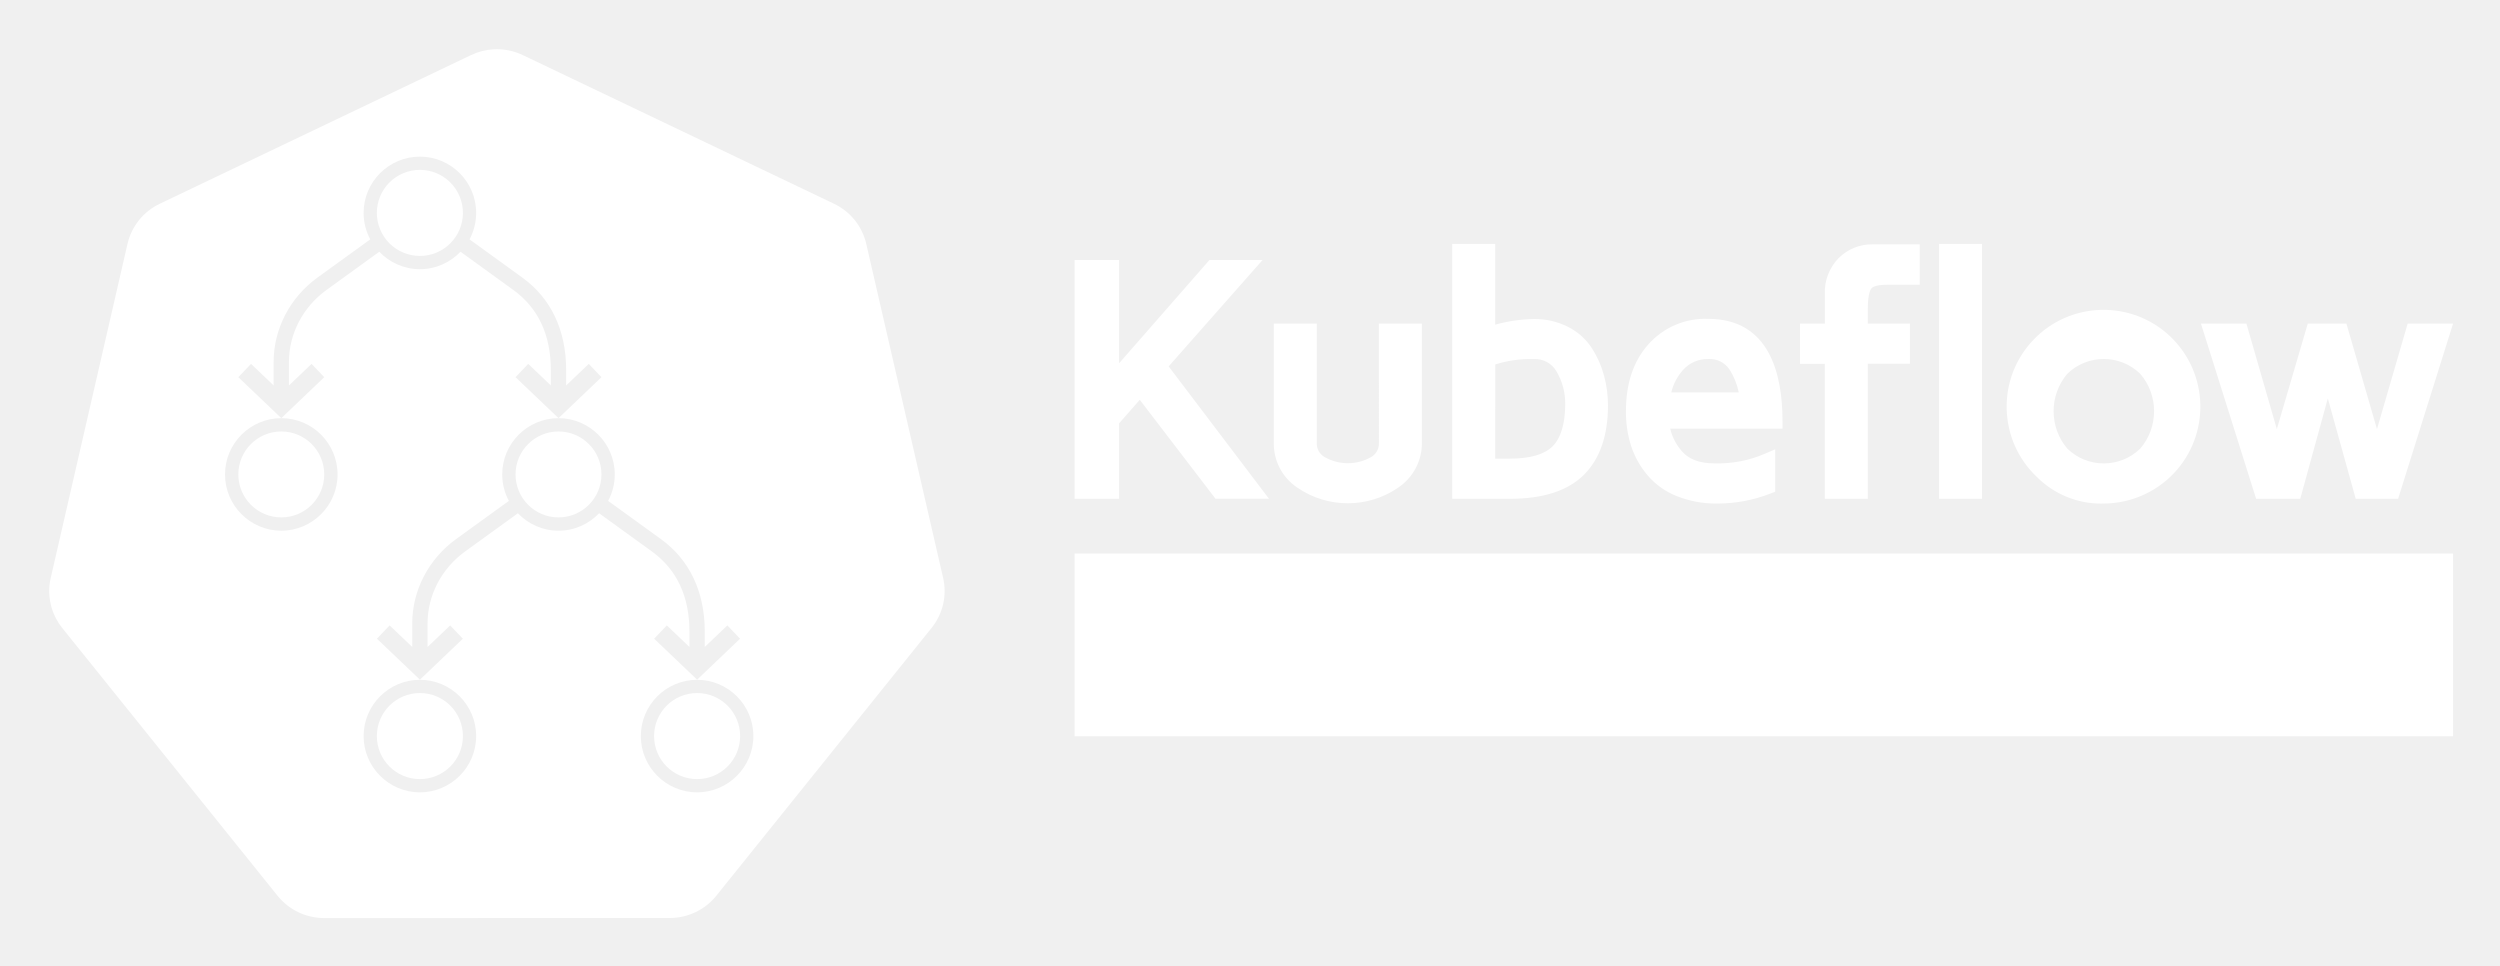
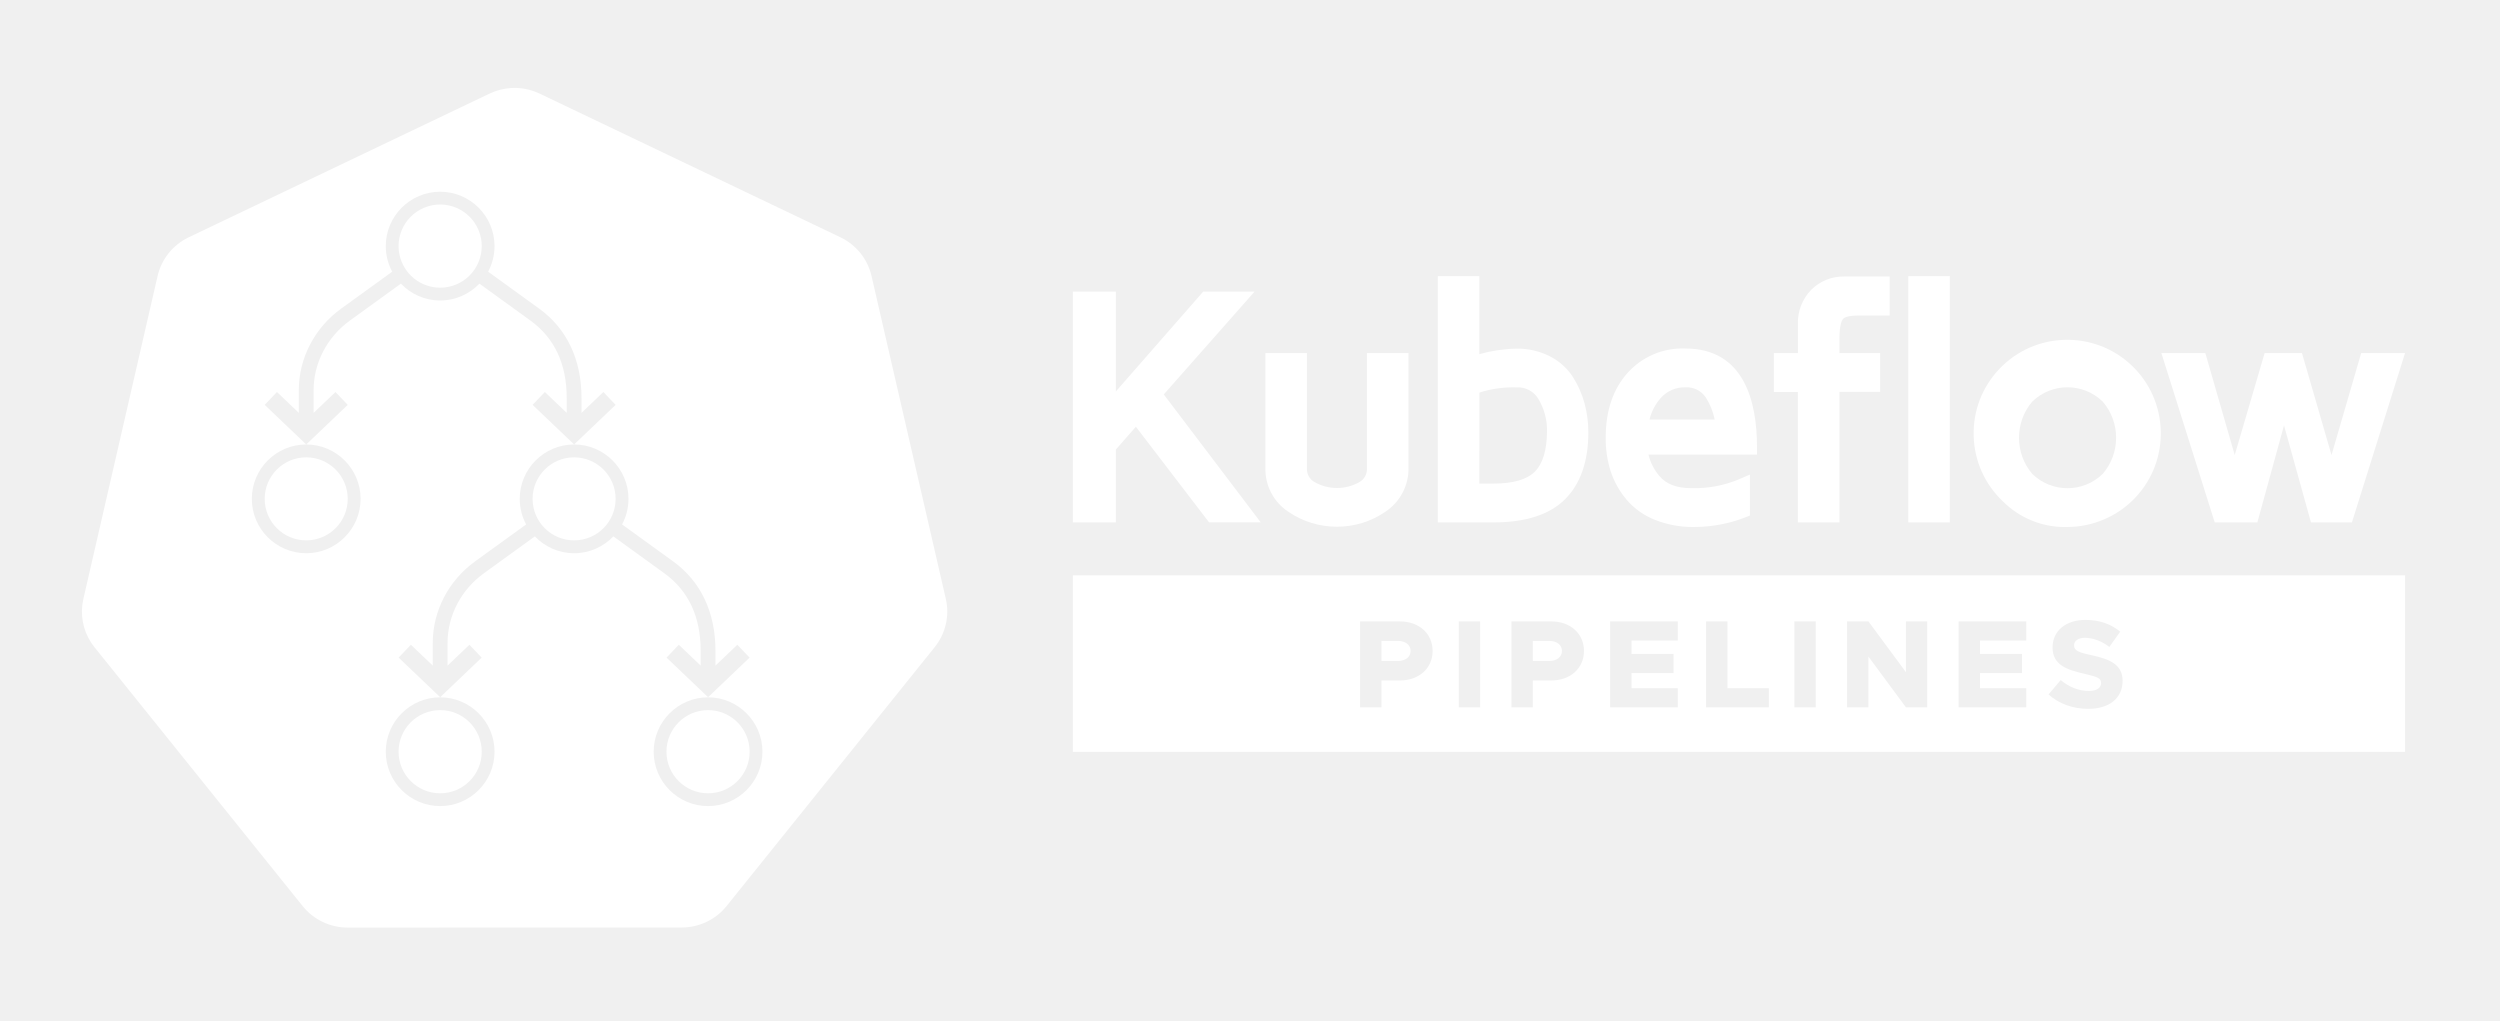
- <svg xmlns="http://www.w3.org/2000/svg" role="img" viewBox="11.48 13.48 807.04 311.54">
+ <svg xmlns="http://www.w3.org/2000/svg" id="Layer_1" data-name="Layer 1" viewBox="0 0 835.087 340.972">
  <defs>
-     <style>.cls-1{fill:#fff}</style>
+     <style>
+       .cls-1 {
+         fill: #fff;
+       }
+     </style>
  </defs>
-   <path d="M456.611 156.565c.053 1.82-.893 3.52-2.459 4.432-4.659 2.691-10.446 2.691-15.115-.006-1.584-.904-2.535-2.601-2.481-4.501v-38.55h-13.868v38.223c-.171 5.974 2.704 11.505 7.654 14.771 4.857 3.342 10.547 5.012 16.232 5.011 5.67 0 11.334-1.662 16.154-4.979 4.96-3.248 7.929-8.948 7.751-14.796v-38.229h-13.868l.001 38.625zm68.779-30.657c-1.913-2.945-4.583-5.334-7.712-6.903-3.448-1.747-7.298-2.62-11.179-2.543-4.192.088-8.332.703-12.351 1.83V92.229h-13.868v82.275h18.458c.048.001.094.001.142.001 10.7 0 18.737-2.599 23.886-7.724 5.173-5.149 7.795-12.677 7.795-22.369.008-3.255-.416-6.498-1.26-9.638-.839-3.136-2.152-6.114-3.911-8.867zm-26.502 35.628h-4.738l.028-30.402c3.954-1.261 8.061-1.846 12.228-1.737l.103.002.103-.006c2.985-.159 5.773 1.337 7.294 3.923 1.932 3.242 2.918 6.951 2.852 10.749-.048 6.295-1.416 10.832-4.068 13.483-2.645 2.646-7.288 3.987-13.801 3.987zM419.066 97.403h-17.151l-29.172 33.346V97.403h-14.366v77.101h14.366v-24.356l6.677-7.603 24.449 31.942h17.259l-32.386-42.732 30.324-34.352zm167.834 51.888c-.008-14.999-4.185-32.877-23.94-32.876-7.398-.293-14.453 2.713-19.374 8.235-4.79 5.376-7.221 12.594-7.224 21.458-.054 3.812.494 7.588 1.639 11.265 1.148 3.493 2.93 6.688 5.307 9.511 2.553 2.994 5.84 5.335 9.501 6.766 4.035 1.587 8.269 2.389 12.56 2.389.256 0 .513-.002.77-.009 5.756-.032 11.394-1.102 16.758-3.179l1.643-.636v-13.694l-3.583 1.535c-4.973 2.128-10.465 3.154-15.946 3.007h-.049c-4.904 0-8.393-1.327-10.683-4.077-1.773-2.083-3.003-4.509-3.627-7.123h36.252l-.001-2.573zm-35.907-9.143c.652-2.679 1.958-5.188 3.801-7.249 2.045-2.276 4.946-3.566 8.031-3.517l.08.001.08-.004c2.732-.143 5.249 1.122 6.749 3.299 1.477 2.276 2.507 4.819 3.035 7.471H550.993zM788.715 117.94l-9.909 34.067-9.868-34.067h-12.47l-9.993 34.054-9.818-34.054h-14.68l17.818 56.564h14.243l8.901-32.413 9.007 32.413h13.676l17.747-56.564h-14.654zm-76.668 4.128c-12.513-11.865-32.344-11.338-44.208 1.175-5.747 6.061-8.791 13.997-8.569 22.347.222 8.336 3.671 16.088 9.714 21.833 5.476 5.514 12.981 8.625 20.66 8.625.318 0 .639-.006.958-.016 8.516-.02 16.761-3.576 22.62-9.755 11.864-12.513 11.337-32.344-1.175-44.209zm-9.653 36.214c-6.516 6.392-17.044 6.392-23.56.005-5.888-6.896-5.888-17.233 0-24.128 6.516-6.388 17.045-6.387 23.56.005 5.944 6.892 5.944 17.227 0 24.119zM637.438 92.229h13.868v82.275h-13.868zm-32.419 4.566c-3.014 3.086-4.633 7.326-4.444 11.519v9.625h-8.035v12.995l8.019.016v43.553h13.884v-43.596h13.595v-12.968h-13.595v-4.917c0-4.493.806-6.004 1.153-6.445.216-.275 1.216-1.172 5.002-1.172h10.606V92.358l-15.142.001c-4.084-.098-8.119 1.514-11.043 4.437z" class="cls-1" />
-   <path d="M358.377 192.171H803.37v58.987H358.377z" class="cls-1" />
-   <path d="M454.312 207.576h13.327c6.351 0 10.904 4.052 10.904 9.859 0 5.808-4.553 9.86-10.904 9.86h-6.183v8.983h-7.144v-28.701zm12.7 13.201c2.465 0 4.178-1.336 4.178-3.343 0-2.005-1.713-3.341-4.178-3.341h-5.556v6.684h5.556zm20.267-13.201h7.144v28.701h-7.144v-28.701zm17.591 0h13.327c6.351 0 10.904 4.052 10.904 9.859 0 5.808-4.553 9.86-10.904 9.86h-6.183v8.983h-7.144v-28.701zm12.7 13.201c2.465 0 4.178-1.336 4.178-3.343 0-2.005-1.713-3.341-4.178-3.341h-5.556v6.684h5.556zm27.41-6.81v4.47h14.037v6.393h-14.037v5.055h15.458v6.392h-22.602v-28.701h22.602v6.392h-15.458zm45.876 15.918v6.392h-20.972v-28.701h7.144v22.31h13.828zm8.527-22.31h7.144v28.701h-7.144v-28.701zm17.591 0h7.144l12.534 16.962v-16.962h7.102v28.701h-7.102l-12.534-16.962v16.962h-7.144v-28.701zm44.413 6.392v4.47h14.037v6.393h-14.037v5.055h15.458v6.392h-22.602v-28.701h22.602v6.392h-15.458zm22.897 18.006l4.053-4.804c2.799 2.298 5.933 3.634 9.442 3.634 2.674 0 4.052-1.086 4.052-2.632 0-1.713-1.336-2.089-5.514-3.091-6.141-1.379-10.695-3.05-10.695-8.816 0-5.514 4.428-9.191 10.946-9.191 4.847 0 8.606 1.421 11.656 3.927l-3.635 5.097c-2.632-2.005-5.514-3.05-8.188-3.05-2.299 0-3.593 1.087-3.593 2.507 0 1.755 1.378 2.339 5.64 3.259 6.434 1.378 10.569 3.217 10.569 8.606 0 5.765-4.386 9.358-11.489 9.358-5.097 0-9.734-1.671-13.244-4.805z" class="cls-1" />
  <g>
-     <path d="M31.553 216.186l69.554 86.489c3.647 4.533 9.176 7.172 15.023 7.171l111.544-.024c5.845.004 11.374-2.631 15.024-7.159l69.529-86.501c3.646-4.533 5.012-10.466 3.713-16.119L291.116 92.175c-1.305-5.65-5.131-10.403-10.397-12.917L180.217 31.254c-2.902-1.386-6.109-2.027-9.326-1.863-2.553.134-5.053.771-7.354 1.875L63.036 79.27c-5.269 2.516-9.095 7.275-10.397 12.929L27.852 200.055c-1.16 5.023-.22 10.297 2.605 14.622a19.063 19.063 0 0 0 1.096 1.51zm115.474 53.074c-10.016 0-18.165-8.149-18.165-18.165s8.149-18.165 18.165-18.165 18.165 8.149 18.165 18.165-8.149 18.165-18.165 18.165zm89.487 0c-10.016 0-18.165-8.149-18.165-18.165s8.149-18.165 18.165-18.165c10.016 0 18.165 8.149 18.165 18.165s-8.149 18.165-18.165 18.165zm-11.668-81.744c9.251 6.695 14.141 17.017 14.141 29.848v4.971l7.3-6.963 4.095 4.294-13.863 13.225-13.873-13.226 4.095-4.295 7.301 6.962v-4.969c0-11.339-4.07-20.034-12.096-25.842l-17.064-12.349c-3.309 3.459-7.958 5.627-13.111 5.627-5.153 0-9.802-2.167-13.111-5.626l-17.064 12.348c-7.574 5.481-12.096 14.152-12.096 23.196v7.619l7.301-6.964 4.095 4.294-13.863 13.225-13.873-13.226 4.095-4.295 7.301 6.961v-7.614c0-10.625 5.287-20.794 14.141-27.202l17.052-12.339c-1.364-2.548-2.143-5.455-2.143-8.541 0-10.016 8.149-18.165 18.165-18.165 10.016 0 18.165 8.149 18.165 18.165 0 3.086-.779 5.993-2.142 8.541l17.052 12.34zM92.512 130.944l7.301 6.961v-7.614c0-10.624 5.287-20.793 14.141-27.201l17.051-12.339c-1.364-2.548-2.143-5.455-2.143-8.542 0-10.016 8.149-18.165 18.165-18.165 10.016 0 18.165 8.149 18.165 18.165 0 3.086-.779 5.993-2.142 8.541l17.053 12.341c9.251 6.695 14.141 17.017 14.141 29.848v4.971l7.3-6.963 4.095 4.294-13.863 13.225-13.873-13.226 4.095-4.295 7.301 6.962v-4.968c0-11.339-4.07-20.034-12.096-25.842l-17.065-12.349c-3.309 3.459-7.958 5.627-13.111 5.627-5.153 0-9.801-2.167-13.11-5.625l-17.063 12.348c-7.574 5.481-12.096 14.152-12.096 23.195v7.619l7.301-6.964 4.095 4.294-13.863 13.225-13.873-13.226 4.095-4.295zm9.773 17.527c10.016 0 18.165 8.149 18.165 18.165s-8.149 18.165-18.165 18.165c-10.016 0-18.165-8.149-18.165-18.165s8.149-18.165 18.165-18.165z" class="cls-1" />
-     <circle cx="191.772" cy="166.636" r="13.867" class="cls-1" />
-     <path d="M102.285 180.502c7.658 0 13.867-6.208 13.867-13.867s-6.208-13.867-13.867-13.867-13.867 6.208-13.867 13.867 6.208 13.867 13.867 13.867z" class="cls-1" />
-     <circle cx="147.027" cy="82.208" r="13.891" class="cls-1" transform="rotate(-22.5 147.027 82.208)" />
-     <circle cx="236.515" cy="251.096" r="13.891" class="cls-1" />
-     <circle cx="147.027" cy="251.096" r="13.891" class="cls-1" />
+     <g>
+       <path class="cls-1" d="M456.611,156.565c.053,1.82-.893,3.52-2.459,4.432-4.659,2.691-10.446,2.691-15.115-.006-1.584-.904-2.535-2.601-2.481-4.501v-38.55h-13.868v38.223c-.171,5.974,2.704,11.505,7.654,14.771,4.857,3.342,10.547,5.012,16.232,5.011,5.67,0,11.334-1.662,16.154-4.979,4.96-3.248,7.929-8.948,7.751-14.796v-38.229h-13.868l.001,38.625Z" />
+       <path class="cls-1" d="M525.39,125.908c-1.913-2.945-4.583-5.334-7.712-6.903-3.448-1.747-7.298-2.62-11.179-2.543-4.192.088-8.332.703-12.351,1.83v-26.063h-13.868v82.275h18.458c.048.001.094.001.142.001,10.7,0,18.737-2.599,23.886-7.724,5.173-5.149,7.795-12.677,7.795-22.369.008-3.255-.416-6.498-1.26-9.638-.839-3.136-2.152-6.114-3.911-8.867ZM498.888,161.536h-4.738l.028-30.402c3.954-1.261,8.061-1.846,12.228-1.737l.103.002.103-.006c2.985-.159,5.773,1.337,7.294,3.923,1.932,3.242,2.918,6.951,2.852,10.749-.048,6.295-1.416,10.832-4.068,13.483-2.645,2.646-7.288,3.987-13.801,3.987Z" />
+       <polygon class="cls-1" points="419.066 97.403 401.915 97.403 372.743 130.749 372.743 97.403 358.377 97.403 358.377 174.504 372.743 174.504 372.743 150.148 379.42 142.545 403.869 174.487 421.128 174.487 388.742 131.755 419.066 97.403" />
+       <path class="cls-1" d="M586.9,149.291c-.008-14.999-4.185-32.878-23.94-32.876-7.398-.293-14.453,2.713-19.374,8.235-4.79,5.376-7.221,12.594-7.224,21.458-.054,3.812.494,7.588,1.639,11.265,1.148,3.493,2.93,6.688,5.307,9.511,2.553,2.994,5.84,5.335,9.501,6.766,4.035,1.587,8.269,2.389,12.56,2.389.256,0,.513-.002.77-.009,5.756-.032,11.394-1.102,16.758-3.179l1.643-.636v-13.694l-3.583,1.535c-4.973,2.128-10.465,3.154-15.946,3.007h-.049c-4.904,0-8.393-1.327-10.683-4.077-1.773-2.083-3.003-4.509-3.627-7.123h36.252l-.001-2.573ZM550.993,140.148c.652-2.679,1.958-5.188,3.801-7.249,2.045-2.276,4.946-3.566,8.031-3.517l.08.001.08-.004c2.732-.143,5.249,1.122,6.749,3.299,1.477,2.276,2.507,4.819,3.035,7.471h-21.777Z" />
+       <polygon class="cls-1" points="788.715 117.94 778.806 152.007 768.938 117.94 756.468 117.94 746.475 151.994 736.657 117.94 721.977 117.94 739.795 174.504 754.038 174.504 762.939 142.091 771.946 174.504 785.622 174.504 803.369 117.94 788.715 117.94" />
+       <path class="cls-1" d="M712.047,122.068c-12.513-11.865-32.344-11.338-44.208,1.175-5.747,6.061-8.791,13.997-8.569,22.347.222,8.336,3.671,16.089,9.714,21.833,5.476,5.514,12.981,8.625,20.66,8.625.318,0,.639-.006.958-.016,8.516-.02,16.761-3.576,22.62-9.755,11.864-12.513,11.337-32.344-1.175-44.209ZM702.394,158.282c-6.516,6.392-17.044,6.392-23.56.005-5.888-6.896-5.888-17.233,0-24.128,6.516-6.388,17.045-6.387,23.56.005,5.944,6.892,5.944,17.227,0,24.119Z" />
+       <rect class="cls-1" x="637.438" y="92.229" width="13.868" height="82.275" />
+       <path class="cls-1" d="M605.019,96.795c-3.014,3.086-4.633,7.326-4.444,11.519v9.625h-8.035v12.995l8.019.016v43.553h13.884v-43.596h13.595v-12.968h-13.595v-4.917c0-4.493.806-6.004,1.153-6.445.216-.275,1.216-1.172,5.002-1.172h10.606v-13.048l-15.142.001c-4.084-.098-8.119,1.514-11.043,4.437Z" />
+     </g>
+     <g>
+       <path class="cls-1" d="M467.013,214.093h-5.556v6.684h5.556c2.465,0,4.178-1.336,4.178-3.343,0-2.005-1.713-3.341-4.178-3.341Z" />
+       <path class="cls-1" d="M517.572,214.093h-5.556v6.684h5.556c2.465,0,4.178-1.336,4.178-3.343,0-2.005-1.713-3.341-4.178-3.341Z" />
+       <path class="cls-1" d="M358.377,192.171v58.987h444.993v-58.987h-444.993ZM467.639,227.295h-6.183v8.983h-7.144v-28.701h13.327c6.351,0,10.904,4.052,10.904,9.859,0,5.808-4.553,9.86-10.904,9.86ZM494.424,236.277h-7.144v-28.701h7.144v28.701ZM518.198,227.295h-6.183v8.983h-7.144v-28.701h13.327c6.351,0,10.904,4.052,10.904,9.859,0,5.808-4.553,9.86-10.904,9.86ZM560.44,213.968h-15.458v4.47h14.037v6.393h-14.037v5.055h15.458v6.392h-22.602v-28.701h22.602v6.392ZM590.858,236.277h-20.972v-28.701h7.144v22.31h13.828v6.392ZM606.529,236.277h-7.144v-28.701h7.144v28.701ZM643.756,236.277h-7.102l-12.534-16.962v16.962h-7.144v-28.701h7.144l12.534,16.962v-16.962h7.102v28.701ZM676.848,213.968h-15.458v4.47h14.037v6.393h-14.037v5.055h15.458v6.392h-22.602v-28.701h22.602v6.392ZM697.531,236.778c-5.097,0-9.734-1.671-13.244-4.805l4.053-4.804c2.799,2.298,5.933,3.634,9.442,3.634,2.674,0,4.052-1.086,4.052-2.632,0-1.713-1.336-2.089-5.514-3.091-6.141-1.379-10.695-3.05-10.695-8.816,0-5.514,4.428-9.191,10.946-9.191,4.847,0,8.606,1.421,11.656,3.927l-3.635,5.097c-2.632-2.005-5.514-3.05-8.188-3.05-2.299,0-3.593,1.087-3.593,2.507,0,1.755,1.378,2.339,5.64,3.259,6.434,1.378,10.57,3.217,10.57,8.606,0,5.765-4.386,9.358-11.489,9.358Z" />
+     </g>
+   </g>
+   <g>
+     <path class="cls-1" d="M31.553,216.186l69.554,86.489c3.647,4.533,9.176,7.172,15.023,7.171l111.544-.024c5.845.004,11.374-2.631,15.024-7.159l69.529-86.501c3.646-4.533,5.012-10.466,3.713-16.119l-24.824-107.867c-1.305-5.65-5.131-10.403-10.397-12.917l-100.502-48.005c-2.902-1.386-6.109-2.027-9.326-1.863-2.553.134-5.053.771-7.354,1.875l-100.502,48.005c-5.269,2.516-9.095,7.275-10.397,12.929l-24.788,107.855c-1.16,5.023-.22,10.297,2.605,14.622.34.521.706,1.024,1.096,1.51ZM147.027,269.261c-10.016,0-18.165-8.149-18.165-18.165s8.149-18.165,18.165-18.165,18.165,8.149,18.165,18.165-8.149,18.165-18.165,18.165ZM236.515,269.261c-10.016,0-18.165-8.149-18.165-18.165s8.149-18.165,18.165-18.165c10.016,0,18.165,8.149,18.165,18.165s-8.149,18.165-18.165,18.165ZM224.847,187.517c9.251,6.695,14.141,17.016,14.141,29.848v4.971l7.3-6.963,4.095,4.294-13.863,13.225-13.873-13.226,4.095-4.295,7.301,6.962v-4.969c0-11.34-4.07-20.034-12.096-25.842l-17.064-12.349c-3.309,3.459-7.958,5.627-13.111,5.627-5.153,0-9.802-2.167-13.111-5.626l-17.064,12.348c-7.574,5.481-12.096,14.152-12.096,23.196v7.619l7.301-6.964,4.095,4.294-13.863,13.225-13.873-13.226,4.095-4.295,7.301,6.961v-7.614c0-10.625,5.287-20.794,14.141-27.202l17.052-12.339c-1.364-2.548-2.143-5.455-2.143-8.542,0-10.016,8.149-18.165,18.165-18.165,10.016,0,18.165,8.149,18.165,18.165,0,3.086-.779,5.993-2.142,8.541l17.052,12.34ZM92.512,130.944l7.301,6.961v-7.614c0-10.624,5.287-20.793,14.141-27.201l17.051-12.339c-1.364-2.548-2.143-5.455-2.143-8.542,0-10.016,8.149-18.165,18.165-18.165,10.016,0,18.165,8.149,18.165,18.165,0,3.086-.779,5.993-2.142,8.541l17.053,12.341c9.251,6.695,14.141,17.016,14.141,29.848v4.971l7.3-6.963,4.095,4.294-13.863,13.225-13.873-13.226,4.095-4.295,7.301,6.962v-4.968c0-11.34-4.07-20.034-12.096-25.842l-17.065-12.349c-3.309,3.459-7.958,5.627-13.112,5.627-5.153,0-9.801-2.167-13.11-5.626l-17.063,12.348c-7.574,5.481-12.096,14.152-12.096,23.195v7.619l7.301-6.964,4.095,4.294-13.863,13.225-13.873-13.226,4.095-4.295ZM102.285,148.47c10.016,0,18.165,8.149,18.165,18.165s-8.149,18.165-18.165,18.165c-10.016,0-18.165-8.149-18.165-18.165s8.149-18.165,18.165-18.165Z" />
+     <circle class="cls-1" cx="191.772" cy="166.636" r="13.867" />
+     <path class="cls-1" d="M102.285,180.502c7.658,0,13.867-6.208,13.867-13.867s-6.208-13.867-13.867-13.867-13.867,6.208-13.867,13.867,6.208,13.867,13.867,13.867Z" />
+     <circle class="cls-1" cx="147.027" cy="82.208" r="13.891" transform="translate(-20.2679 62.52263) rotate(-22.50003)" />
+     <circle class="cls-1" cx="236.515" cy="251.096" r="13.891" />
+     <circle class="cls-1" cx="147.027" cy="251.096" r="13.891" />
  </g>
</svg>
